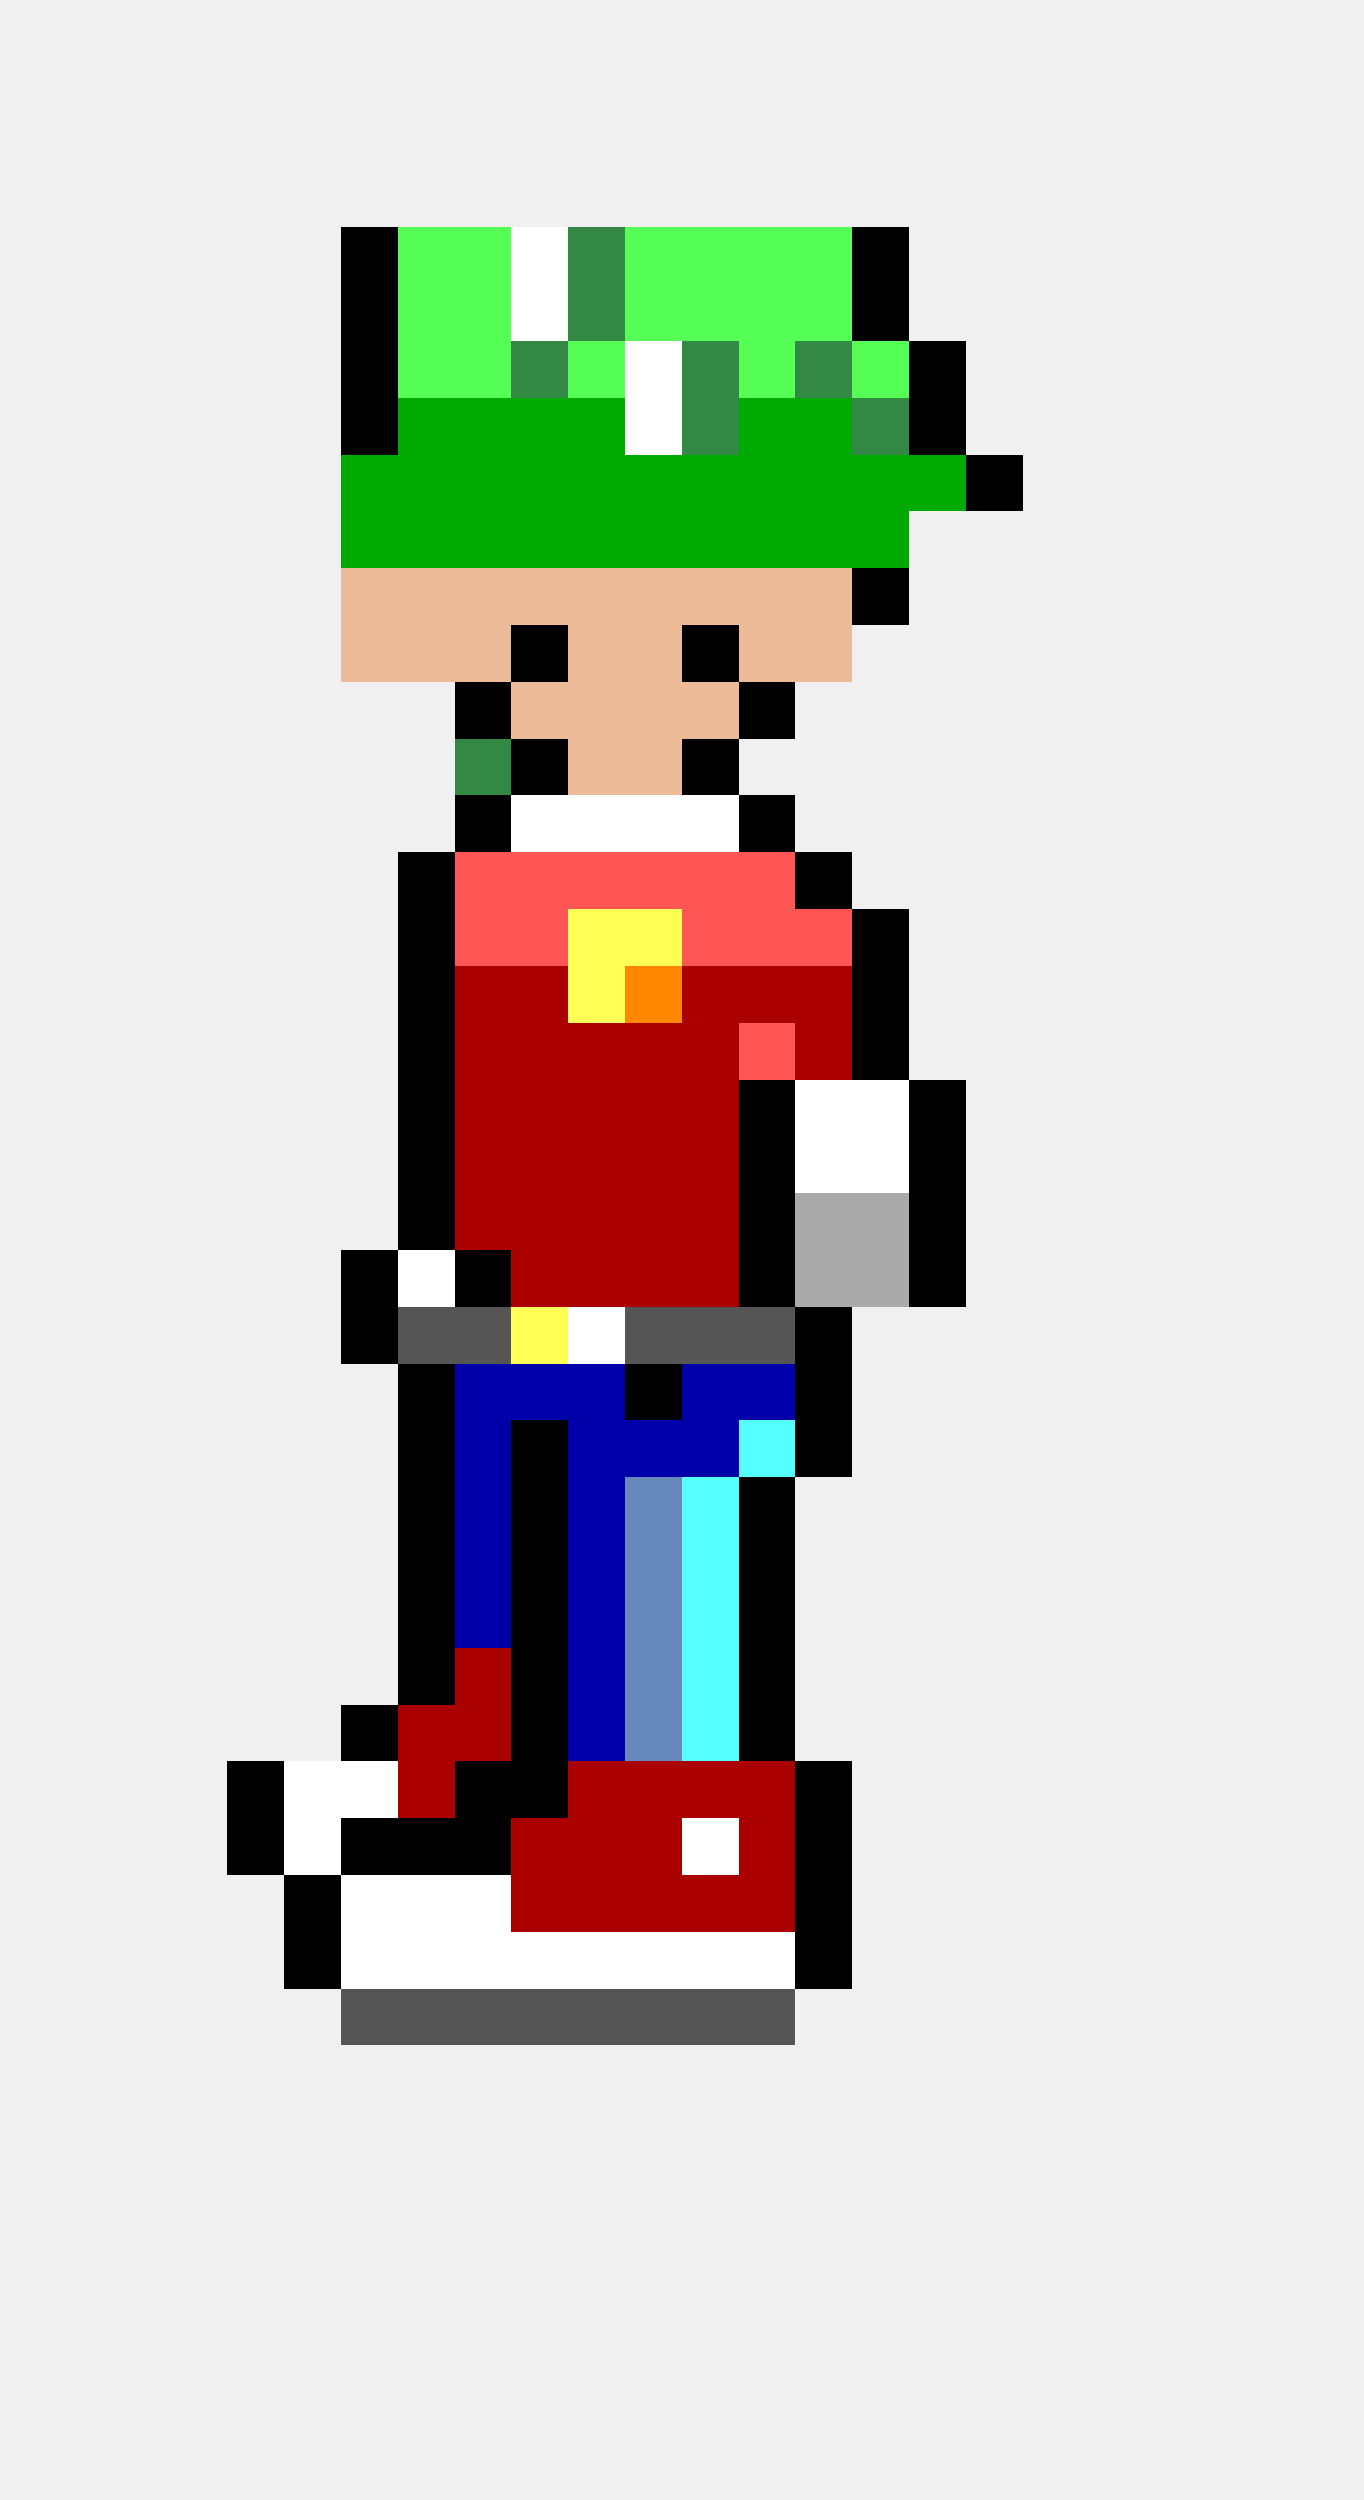
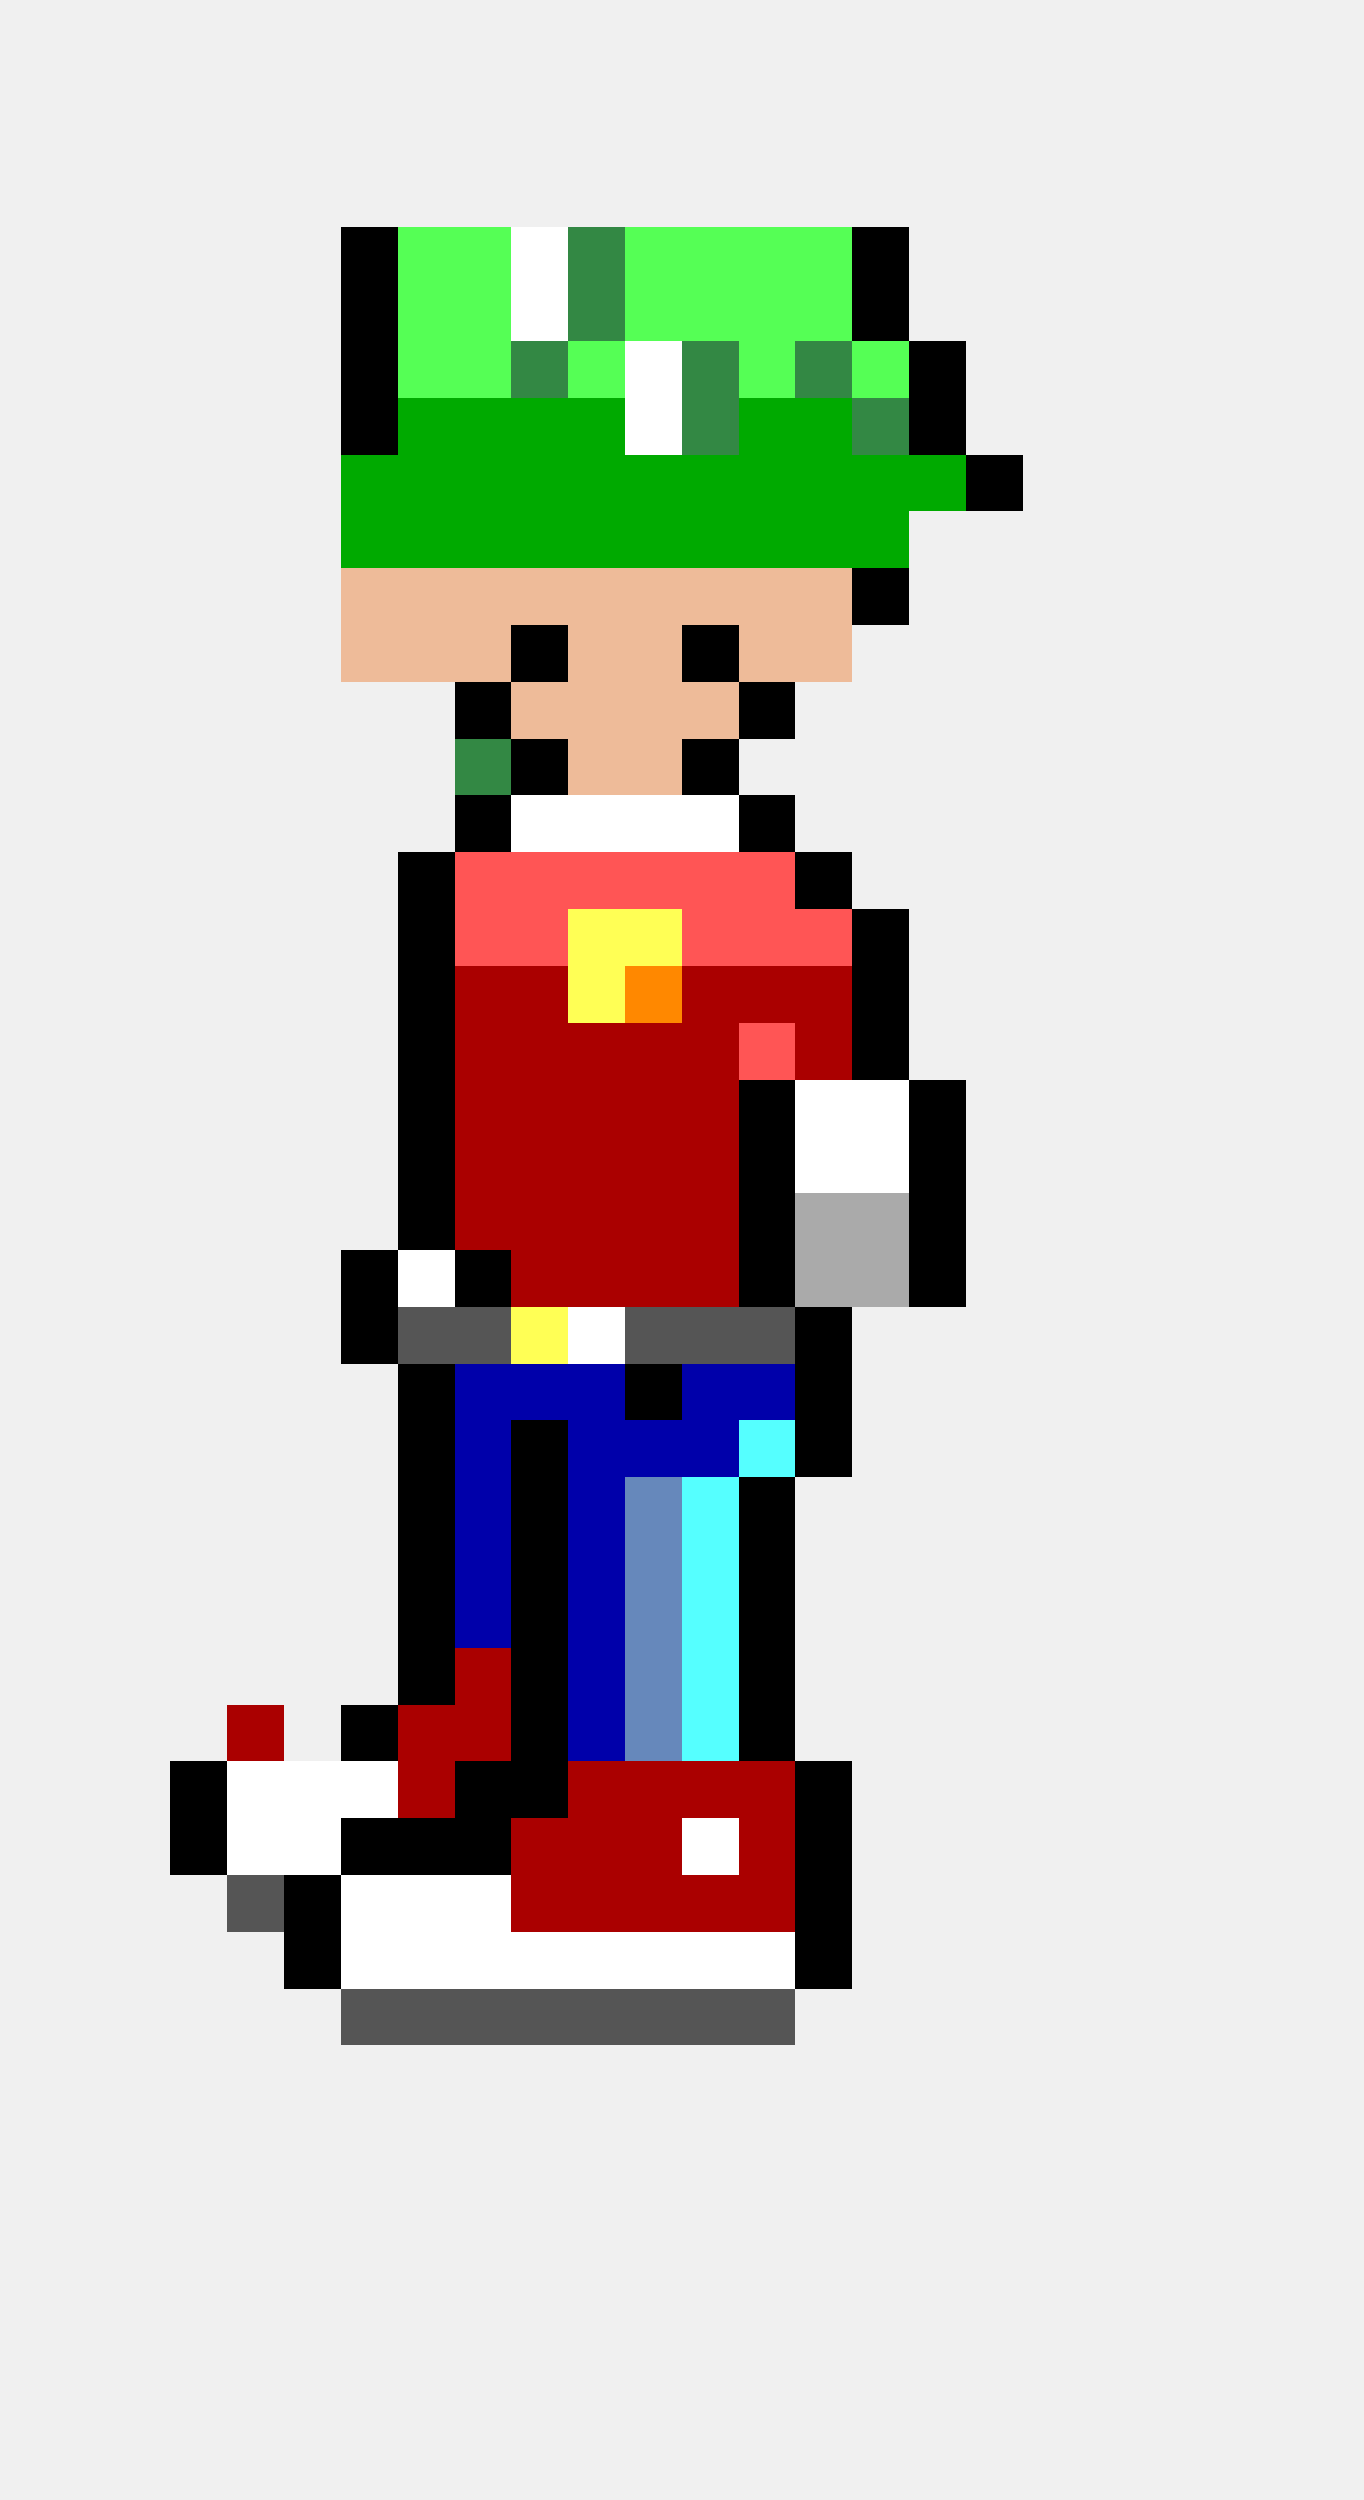
<svg xmlns="http://www.w3.org/2000/svg" width="24" height="44" viewBox="0 0 24 44" shape-rendering="crispEdges">
  <rect x="6" y="4" width="1" height="1" fill="#000000" />
  <rect x="7" y="4" width="1" height="1" fill="#55ff55" />
  <rect x="8" y="4" width="1" height="1" fill="#55ff55" />
  <rect x="9" y="4" width="1" height="1" fill="#ffffff" />
  <rect x="10" y="4" width="1" height="1" fill="#338844" />
  <rect x="11" y="4" width="1" height="1" fill="#55ff55" />
  <rect x="12" y="4" width="1" height="1" fill="#55ff55" />
  <rect x="13" y="4" width="1" height="1" fill="#55ff55" />
  <rect x="14" y="4" width="1" height="1" fill="#55ff55" />
  <rect x="15" y="4" width="1" height="1" fill="#000000" />
  <rect x="6" y="5" width="1" height="1" fill="#000000" />
  <rect x="7" y="5" width="1" height="1" fill="#55ff55" />
  <rect x="8" y="5" width="1" height="1" fill="#55ff55" />
  <rect x="9" y="5" width="1" height="1" fill="#ffffff" />
  <rect x="10" y="5" width="1" height="1" fill="#338844" />
  <rect x="11" y="5" width="1" height="1" fill="#55ff55" />
  <rect x="12" y="5" width="1" height="1" fill="#55ff55" />
  <rect x="13" y="5" width="1" height="1" fill="#55ff55" />
  <rect x="14" y="5" width="1" height="1" fill="#55ff55" />
  <rect x="15" y="5" width="1" height="1" fill="#000000" />
  <rect x="6" y="6" width="1" height="1" fill="#000000" />
  <rect x="7" y="6" width="1" height="1" fill="#55ff55" />
  <rect x="8" y="6" width="1" height="1" fill="#55ff55" />
  <rect x="9" y="6" width="1" height="1" fill="#338844" />
  <rect x="10" y="6" width="1" height="1" fill="#55ff55" />
  <rect x="11" y="6" width="1" height="1" fill="#ffffff" />
  <rect x="12" y="6" width="1" height="1" fill="#338844" />
  <rect x="13" y="6" width="1" height="1" fill="#55ff55" />
  <rect x="14" y="6" width="1" height="1" fill="#338844" />
  <rect x="15" y="6" width="1" height="1" fill="#55ff55" />
  <rect x="16" y="6" width="1" height="1" fill="#000000" />
  <rect x="6" y="7" width="1" height="1" fill="#000000" />
  <rect x="7" y="7" width="1" height="1" fill="#00aa00" />
  <rect x="8" y="7" width="1" height="1" fill="#00aa00" />
  <rect x="9" y="7" width="1" height="1" fill="#00aa00" />
  <rect x="10" y="7" width="1" height="1" fill="#00aa00" />
  <rect x="11" y="7" width="1" height="1" fill="#ffffff" />
  <rect x="12" y="7" width="1" height="1" fill="#338844" />
  <rect x="13" y="7" width="1" height="1" fill="#00aa00" />
  <rect x="14" y="7" width="1" height="1" fill="#00aa00" />
  <rect x="15" y="7" width="1" height="1" fill="#338844" />
  <rect x="16" y="7" width="1" height="1" fill="#000000" />
  <rect x="6" y="8" width="1" height="1" fill="#00aa00" />
  <rect x="7" y="8" width="1" height="1" fill="#00aa00" />
  <rect x="8" y="8" width="1" height="1" fill="#00aa00" />
  <rect x="9" y="8" width="1" height="1" fill="#00aa00" />
  <rect x="10" y="8" width="1" height="1" fill="#00aa00" />
  <rect x="11" y="8" width="1" height="1" fill="#00aa00" />
  <rect x="12" y="8" width="1" height="1" fill="#00aa00" />
  <rect x="13" y="8" width="1" height="1" fill="#00aa00" />
  <rect x="14" y="8" width="1" height="1" fill="#00aa00" />
  <rect x="15" y="8" width="1" height="1" fill="#00aa00" />
  <rect x="16" y="8" width="1" height="1" fill="#00aa00" />
  <rect x="17" y="8" width="1" height="1" fill="#000000" />
  <rect x="6" y="9" width="1" height="1" fill="#00aa00" />
  <rect x="7" y="9" width="1" height="1" fill="#00aa00" />
  <rect x="8" y="9" width="1" height="1" fill="#00aa00" />
  <rect x="9" y="9" width="1" height="1" fill="#00aa00" />
  <rect x="10" y="9" width="1" height="1" fill="#00aa00" />
  <rect x="11" y="9" width="1" height="1" fill="#00aa00" />
  <rect x="12" y="9" width="1" height="1" fill="#00aa00" />
  <rect x="13" y="9" width="1" height="1" fill="#00aa00" />
  <rect x="14" y="9" width="1" height="1" fill="#00aa00" />
  <rect x="15" y="9" width="1" height="1" fill="#00aa00" />
  <rect x="6" y="10" width="1" height="1" fill="#eebb99" />
  <rect x="7" y="10" width="1" height="1" fill="#eebb99" />
  <rect x="8" y="10" width="1" height="1" fill="#eebb99" />
  <rect x="9" y="10" width="1" height="1" fill="#eebb99" />
  <rect x="10" y="10" width="1" height="1" fill="#eebb99" />
  <rect x="11" y="10" width="1" height="1" fill="#eebb99" />
  <rect x="12" y="10" width="1" height="1" fill="#eebb99" />
  <rect x="13" y="10" width="1" height="1" fill="#eebb99" />
  <rect x="14" y="10" width="1" height="1" fill="#eebb99" />
  <rect x="15" y="10" width="1" height="1" fill="#000000" />
  <rect x="6" y="11" width="1" height="1" fill="#eebb99" />
  <rect x="7" y="11" width="1" height="1" fill="#eebb99" />
  <rect x="8" y="11" width="1" height="1" fill="#eebb99" />
  <rect x="9" y="11" width="1" height="1" fill="#000000" />
  <rect x="10" y="11" width="1" height="1" fill="#eebb99" />
  <rect x="11" y="11" width="1" height="1" fill="#eebb99" />
  <rect x="12" y="11" width="1" height="1" fill="#000000" />
  <rect x="13" y="11" width="1" height="1" fill="#eebb99" />
  <rect x="14" y="11" width="1" height="1" fill="#eebb99" />
  <rect x="8" y="12" width="1" height="1" fill="#000000" />
  <rect x="9" y="12" width="1" height="1" fill="#eebb99" />
  <rect x="10" y="12" width="1" height="1" fill="#eebb99" />
  <rect x="11" y="12" width="1" height="1" fill="#eebb99" />
  <rect x="12" y="12" width="1" height="1" fill="#eebb99" />
  <rect x="13" y="12" width="1" height="1" fill="#000000" />
  <rect x="8" y="13" width="1" height="1" fill="#338844" />
  <rect x="9" y="13" width="1" height="1" fill="#000000" />
  <rect x="10" y="13" width="1" height="1" fill="#eebb99" />
  <rect x="11" y="13" width="1" height="1" fill="#eebb99" />
  <rect x="12" y="13" width="1" height="1" fill="#000000" />
  <rect x="8" y="14" width="1" height="1" fill="#000000" />
  <rect x="9" y="14" width="1" height="1" fill="#ffffff" />
  <rect x="10" y="14" width="1" height="1" fill="#ffffff" />
  <rect x="11" y="14" width="1" height="1" fill="#ffffff" />
  <rect x="12" y="14" width="1" height="1" fill="#ffffff" />
  <rect x="13" y="14" width="1" height="1" fill="#000000" />
  <rect x="7" y="15" width="1" height="1" fill="#000000" />
  <rect x="8" y="15" width="1" height="1" fill="#ff5555" />
  <rect x="9" y="15" width="1" height="1" fill="#ff5555" />
  <rect x="10" y="15" width="1" height="1" fill="#ff5555" />
  <rect x="11" y="15" width="1" height="1" fill="#ff5555" />
  <rect x="12" y="15" width="1" height="1" fill="#ff5555" />
  <rect x="13" y="15" width="1" height="1" fill="#ff5555" />
  <rect x="14" y="15" width="1" height="1" fill="#000000" />
  <rect x="7" y="16" width="1" height="1" fill="#000000" />
  <rect x="8" y="16" width="1" height="1" fill="#ff5555" />
  <rect x="9" y="16" width="1" height="1" fill="#ff5555" />
  <rect x="10" y="16" width="1" height="1" fill="#ffff55" />
  <rect x="11" y="16" width="1" height="1" fill="#ffff55" />
  <rect x="12" y="16" width="1" height="1" fill="#ff5555" />
  <rect x="13" y="16" width="1" height="1" fill="#ff5555" />
  <rect x="14" y="16" width="1" height="1" fill="#ff5555" />
  <rect x="15" y="16" width="1" height="1" fill="#000000" />
  <rect x="7" y="17" width="1" height="1" fill="#000000" />
  <rect x="8" y="17" width="1" height="1" fill="#aa0000" />
  <rect x="9" y="17" width="1" height="1" fill="#aa0000" />
  <rect x="10" y="17" width="1" height="1" fill="#ffff55" />
  <rect x="11" y="17" width="1" height="1" fill="#ff8800" />
  <rect x="12" y="17" width="1" height="1" fill="#aa0000" />
  <rect x="13" y="17" width="1" height="1" fill="#aa0000" />
  <rect x="14" y="17" width="1" height="1" fill="#aa0000" />
  <rect x="15" y="17" width="1" height="1" fill="#000000" />
  <rect x="7" y="18" width="1" height="1" fill="#000000" />
  <rect x="8" y="18" width="1" height="1" fill="#aa0000" />
  <rect x="9" y="18" width="1" height="1" fill="#aa0000" />
  <rect x="10" y="18" width="1" height="1" fill="#aa0000" />
  <rect x="11" y="18" width="1" height="1" fill="#aa0000" />
  <rect x="12" y="18" width="1" height="1" fill="#aa0000" />
  <rect x="13" y="18" width="1" height="1" fill="#ff5555" />
  <rect x="14" y="18" width="1" height="1" fill="#aa0000" />
  <rect x="15" y="18" width="1" height="1" fill="#000000" />
  <rect x="7" y="19" width="1" height="1" fill="#000000" />
  <rect x="8" y="19" width="1" height="1" fill="#aa0000" />
  <rect x="9" y="19" width="1" height="1" fill="#aa0000" />
  <rect x="10" y="19" width="1" height="1" fill="#aa0000" />
  <rect x="11" y="19" width="1" height="1" fill="#aa0000" />
  <rect x="12" y="19" width="1" height="1" fill="#aa0000" />
  <rect x="13" y="19" width="1" height="1" fill="#000000" />
  <rect x="14" y="19" width="1" height="1" fill="#ffffff" />
  <rect x="15" y="19" width="1" height="1" fill="#ffffff" />
  <rect x="16" y="19" width="1" height="1" fill="#000000" />
  <rect x="7" y="20" width="1" height="1" fill="#000000" />
  <rect x="8" y="20" width="1" height="1" fill="#aa0000" />
  <rect x="9" y="20" width="1" height="1" fill="#aa0000" />
  <rect x="10" y="20" width="1" height="1" fill="#aa0000" />
  <rect x="11" y="20" width="1" height="1" fill="#aa0000" />
  <rect x="12" y="20" width="1" height="1" fill="#aa0000" />
  <rect x="13" y="20" width="1" height="1" fill="#000000" />
  <rect x="14" y="20" width="1" height="1" fill="#ffffff" />
  <rect x="15" y="20" width="1" height="1" fill="#ffffff" />
  <rect x="16" y="20" width="1" height="1" fill="#000000" />
  <rect x="7" y="21" width="1" height="1" fill="#000000" />
  <rect x="8" y="21" width="1" height="1" fill="#aa0000" />
  <rect x="9" y="21" width="1" height="1" fill="#aa0000" />
  <rect x="10" y="21" width="1" height="1" fill="#aa0000" />
  <rect x="11" y="21" width="1" height="1" fill="#aa0000" />
  <rect x="12" y="21" width="1" height="1" fill="#aa0000" />
  <rect x="13" y="21" width="1" height="1" fill="#000000" />
  <rect x="14" y="21" width="1" height="1" fill="#aaaaaa" />
  <rect x="15" y="21" width="1" height="1" fill="#aaaaaa" />
  <rect x="16" y="21" width="1" height="1" fill="#000000" />
  <rect x="6" y="22" width="1" height="1" fill="#000000" />
  <rect x="7" y="22" width="1" height="1" fill="#ffffff" />
  <rect x="8" y="22" width="1" height="1" fill="#000000" />
  <rect x="9" y="22" width="1" height="1" fill="#aa0000" />
  <rect x="10" y="22" width="1" height="1" fill="#aa0000" />
  <rect x="11" y="22" width="1" height="1" fill="#aa0000" />
  <rect x="12" y="22" width="1" height="1" fill="#aa0000" />
  <rect x="13" y="22" width="1" height="1" fill="#000000" />
  <rect x="14" y="22" width="1" height="1" fill="#aaaaaa" />
  <rect x="15" y="22" width="1" height="1" fill="#aaaaaa" />
  <rect x="16" y="22" width="1" height="1" fill="#000000" />
  <rect x="6" y="23" width="1" height="1" fill="#000000" />
  <rect x="7" y="23" width="1" height="1" fill="#555555" />
  <rect x="8" y="23" width="1" height="1" fill="#555555" />
  <rect x="9" y="23" width="1" height="1" fill="#ffff55" />
  <rect x="10" y="23" width="1" height="1" fill="#ffffff" />
  <rect x="11" y="23" width="1" height="1" fill="#555555" />
  <rect x="12" y="23" width="1" height="1" fill="#555555" />
  <rect x="13" y="23" width="1" height="1" fill="#555555" />
  <rect x="14" y="23" width="1" height="1" fill="#000000" />
  <rect x="7" y="24" width="1" height="1" fill="#000000" />
  <rect x="8" y="24" width="1" height="1" fill="#0000aa" />
  <rect x="9" y="24" width="1" height="1" fill="#0000aa" />
  <rect x="10" y="24" width="1" height="1" fill="#0000aa" />
  <rect x="11" y="24" width="1" height="1" fill="#000000" />
  <rect x="12" y="24" width="1" height="1" fill="#0000aa" />
  <rect x="13" y="24" width="1" height="1" fill="#0000aa" />
  <rect x="14" y="24" width="1" height="1" fill="#000000" />
  <rect x="7" y="25" width="1" height="1" fill="#000000" />
  <rect x="8" y="25" width="1" height="1" fill="#0000aa" />
  <rect x="9" y="25" width="1" height="1" fill="#000000" />
  <rect x="10" y="25" width="1" height="1" fill="#0000aa" />
  <rect x="11" y="25" width="1" height="1" fill="#0000aa" />
  <rect x="12" y="25" width="1" height="1" fill="#0000aa" />
  <rect x="13" y="25" width="1" height="1" fill="#55ffff" />
  <rect x="14" y="25" width="1" height="1" fill="#000000" />
  <rect x="7" y="26" width="1" height="1" fill="#000000" />
  <rect x="8" y="26" width="1" height="1" fill="#0000aa" />
  <rect x="9" y="26" width="1" height="1" fill="#000000" />
  <rect x="10" y="26" width="1" height="1" fill="#0000aa" />
  <rect x="11" y="26" width="1" height="1" fill="#6688bb" />
  <rect x="12" y="26" width="1" height="1" fill="#55ffff" />
  <rect x="13" y="26" width="1" height="1" fill="#000000" />
  <rect x="7" y="27" width="1" height="1" fill="#000000" />
  <rect x="8" y="27" width="1" height="1" fill="#0000aa" />
  <rect x="9" y="27" width="1" height="1" fill="#000000" />
  <rect x="10" y="27" width="1" height="1" fill="#0000aa" />
  <rect x="11" y="27" width="1" height="1" fill="#6688bb" />
  <rect x="12" y="27" width="1" height="1" fill="#55ffff" />
  <rect x="13" y="27" width="1" height="1" fill="#000000" />
  <rect x="7" y="28" width="1" height="1" fill="#000000" />
  <rect x="8" y="28" width="1" height="1" fill="#0000aa" />
  <rect x="9" y="28" width="1" height="1" fill="#000000" />
  <rect x="10" y="28" width="1" height="1" fill="#0000aa" />
  <rect x="11" y="28" width="1" height="1" fill="#6688bb" />
  <rect x="12" y="28" width="1" height="1" fill="#55ffff" />
  <rect x="13" y="28" width="1" height="1" fill="#000000" />
  <rect x="7" y="29" width="1" height="1" fill="#000000" />
  <rect x="8" y="29" width="1" height="1" fill="#aa0000" />
  <rect x="9" y="29" width="1" height="1" fill="#000000" />
  <rect x="10" y="29" width="1" height="1" fill="#0000aa" />
  <rect x="11" y="29" width="1" height="1" fill="#6688bb" />
  <rect x="12" y="29" width="1" height="1" fill="#55ffff" />
  <rect x="13" y="29" width="1" height="1" fill="#000000" />
+   <rect x="4" y="30" width="1" height="1" fill="#aa0000" />
  <rect x="6" y="30" width="1" height="1" fill="#000000" />
  <rect x="7" y="30" width="1" height="1" fill="#aa0000" />
  <rect x="8" y="30" width="1" height="1" fill="#aa0000" />
  <rect x="9" y="30" width="1" height="1" fill="#000000" />
  <rect x="10" y="30" width="1" height="1" fill="#0000aa" />
  <rect x="11" y="30" width="1" height="1" fill="#6688bb" />
  <rect x="12" y="30" width="1" height="1" fill="#55ffff" />
  <rect x="13" y="30" width="1" height="1" fill="#000000" />
-   <rect x="4" y="31" width="1" height="1" fill="#000000" />
+   <rect x="3" y="31" width="1" height="1" fill="#000000" />
+   <rect x="4" y="31" width="1" height="1" fill="#ffffff" />
  <rect x="5" y="31" width="1" height="1" fill="#ffffff" />
  <rect x="6" y="31" width="1" height="1" fill="#ffffff" />
  <rect x="7" y="31" width="1" height="1" fill="#aa0000" />
  <rect x="8" y="31" width="1" height="1" fill="#000000" />
  <rect x="9" y="31" width="1" height="1" fill="#000000" />
  <rect x="10" y="31" width="1" height="1" fill="#aa0000" />
  <rect x="11" y="31" width="1" height="1" fill="#aa0000" />
  <rect x="12" y="31" width="1" height="1" fill="#aa0000" />
  <rect x="13" y="31" width="1" height="1" fill="#aa0000" />
  <rect x="14" y="31" width="1" height="1" fill="#000000" />
-   <rect x="4" y="32" width="1" height="1" fill="#000000" />
+   <rect x="3" y="32" width="1" height="1" fill="#000000" />
+   <rect x="4" y="32" width="1" height="1" fill="#ffffff" />
  <rect x="5" y="32" width="1" height="1" fill="#ffffff" />
  <rect x="6" y="32" width="1" height="1" fill="#000000" />
  <rect x="7" y="32" width="1" height="1" fill="#000000" />
  <rect x="8" y="32" width="1" height="1" fill="#000000" />
  <rect x="9" y="32" width="1" height="1" fill="#aa0000" />
  <rect x="10" y="32" width="1" height="1" fill="#aa0000" />
  <rect x="11" y="32" width="1" height="1" fill="#aa0000" />
  <rect x="12" y="32" width="1" height="1" fill="#ffffff" />
  <rect x="13" y="32" width="1" height="1" fill="#aa0000" />
  <rect x="14" y="32" width="1" height="1" fill="#000000" />
+   <rect x="4" y="33" width="1" height="1" fill="#555555" />
  <rect x="5" y="33" width="1" height="1" fill="#000000" />
  <rect x="6" y="33" width="1" height="1" fill="#ffffff" />
  <rect x="7" y="33" width="1" height="1" fill="#ffffff" />
  <rect x="8" y="33" width="1" height="1" fill="#ffffff" />
  <rect x="9" y="33" width="1" height="1" fill="#aa0000" />
  <rect x="10" y="33" width="1" height="1" fill="#aa0000" />
  <rect x="11" y="33" width="1" height="1" fill="#aa0000" />
  <rect x="12" y="33" width="1" height="1" fill="#aa0000" />
  <rect x="13" y="33" width="1" height="1" fill="#aa0000" />
  <rect x="14" y="33" width="1" height="1" fill="#000000" />
  <rect x="5" y="34" width="1" height="1" fill="#000000" />
  <rect x="6" y="34" width="1" height="1" fill="#ffffff" />
  <rect x="7" y="34" width="1" height="1" fill="#ffffff" />
  <rect x="8" y="34" width="1" height="1" fill="#ffffff" />
  <rect x="9" y="34" width="1" height="1" fill="#ffffff" />
  <rect x="10" y="34" width="1" height="1" fill="#ffffff" />
  <rect x="11" y="34" width="1" height="1" fill="#ffffff" />
  <rect x="12" y="34" width="1" height="1" fill="#ffffff" />
  <rect x="13" y="34" width="1" height="1" fill="#ffffff" />
  <rect x="14" y="34" width="1" height="1" fill="#000000" />
  <rect x="6" y="35" width="1" height="1" fill="#555555" />
  <rect x="7" y="35" width="1" height="1" fill="#555555" />
  <rect x="8" y="35" width="1" height="1" fill="#555555" />
  <rect x="9" y="35" width="1" height="1" fill="#555555" />
  <rect x="10" y="35" width="1" height="1" fill="#555555" />
  <rect x="11" y="35" width="1" height="1" fill="#555555" />
  <rect x="12" y="35" width="1" height="1" fill="#555555" />
  <rect x="13" y="35" width="1" height="1" fill="#555555" />
</svg>
